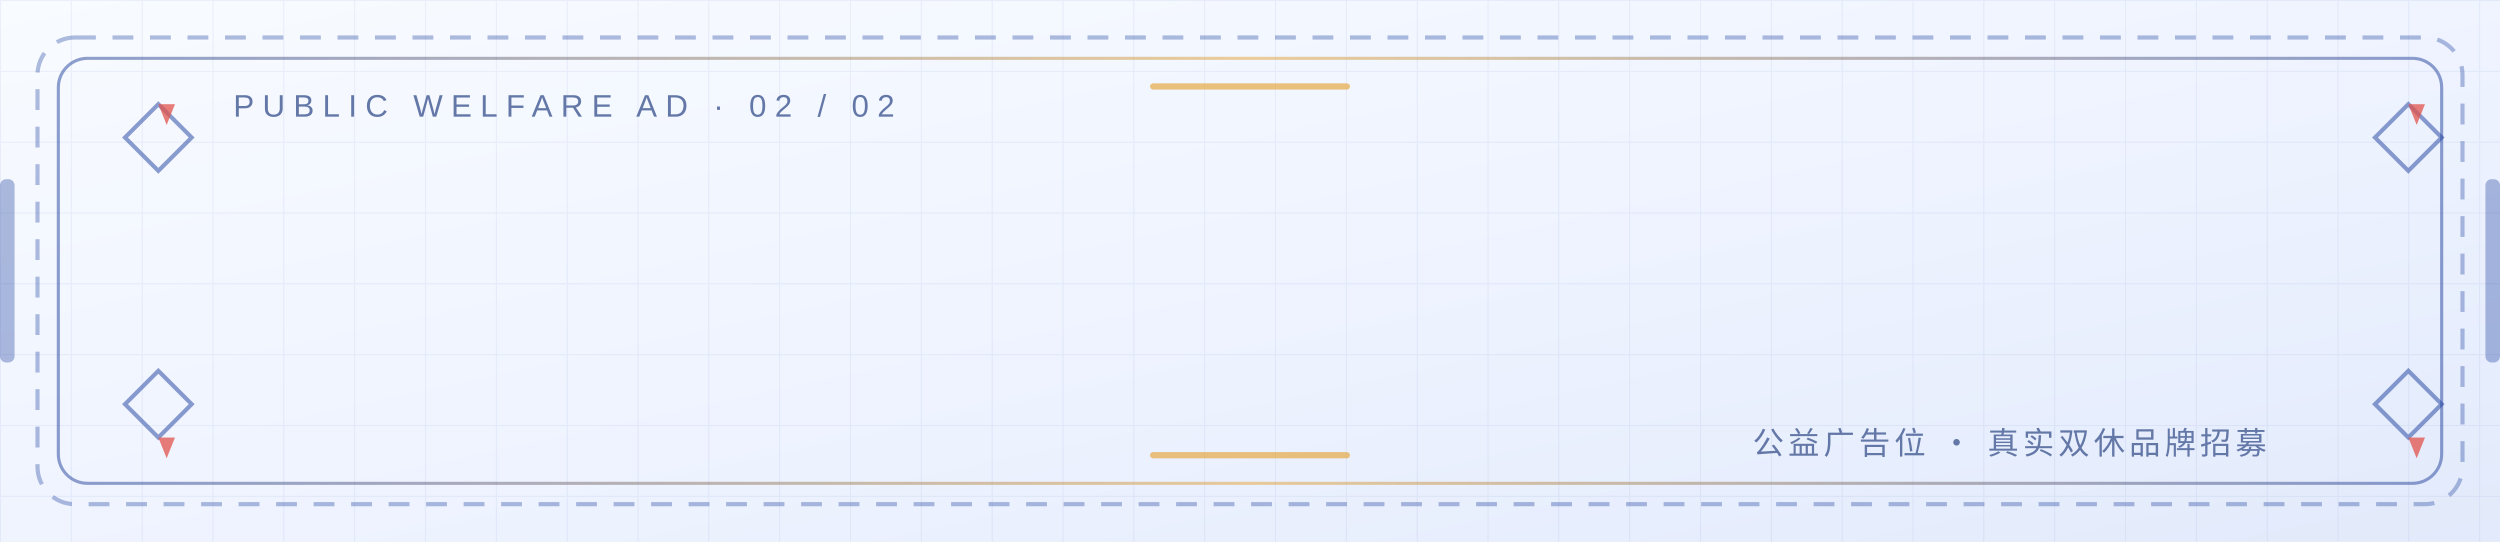
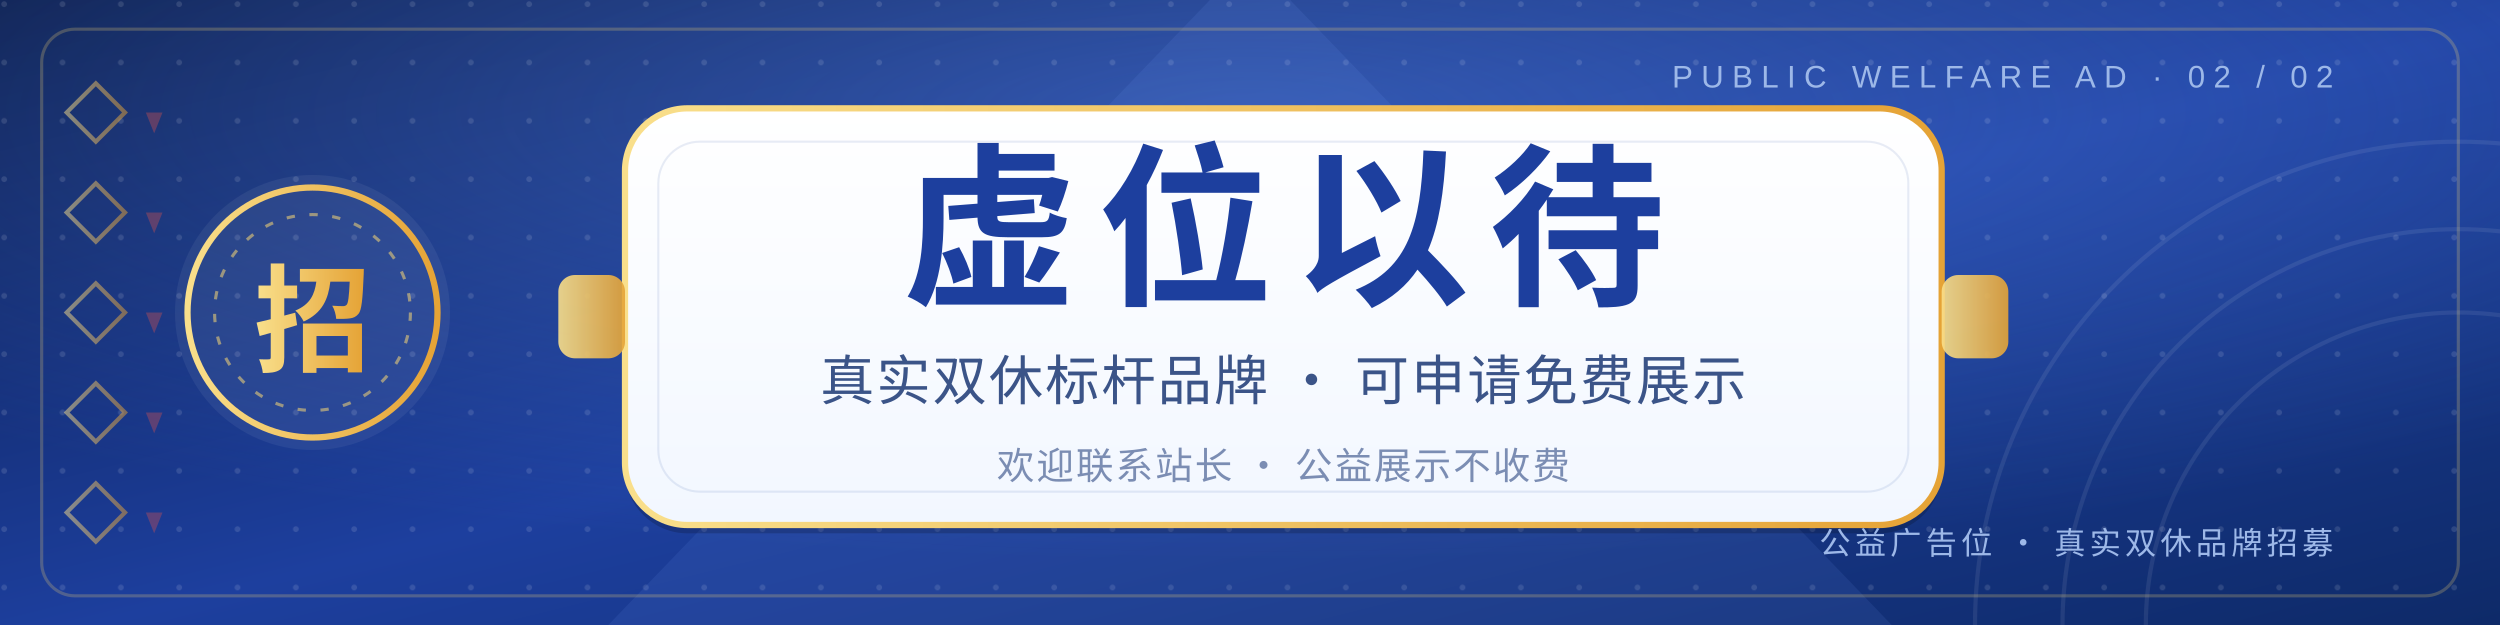
- <svg xmlns="http://www.w3.org/2000/svg" width="1200" height="260" viewBox="0 0 1200 260" role="img" aria-label="公益广告位 · 虚位以待 · 真实双休标杆品牌可申请免费展示">
+ <svg xmlns="http://www.w3.org/2000/svg" width="1200" height="300" viewBox="0 0 1200 300" role="img" aria-label="公益广告位 虚位以待 真实双休标杆品牌可申请免费展示 欢迎联系站长">
  <defs>
    <linearGradient id="rc-bg" x1="0" y1="0" x2="1" y2="1">
-       <stop offset="0" stop-color="#f8fbff" />
-       <stop offset="0.55" stop-color="#eef3ff" />
-       <stop offset="1" stop-color="#e2eafb" />
+       <stop offset="0" stop-color="#0a1b47" />
+       <stop offset="0.52" stop-color="#1d3f9e" />
+       <stop offset="1" stop-color="#0e2a68" />
    </linearGradient>
-     <linearGradient id="rc-line" x1="0" y1="0" x2="1" y2="0">
-       <stop offset="0" stop-color="#1d3f9e" />
-       <stop offset="0.5" stop-color="#e5a336" />
-       <stop offset="1" stop-color="#1d3f9e" />
+     <radialGradient id="rc-glow" cx="0.5" cy="0.18" r="0.72">
+       <stop offset="0" stop-color="#5b8cf5" stop-opacity="0.42" />
+       <stop offset="1" stop-color="#5b8cf5" stop-opacity="0" />
+     </radialGradient>
+     <linearGradient id="rc-gold" x1="0" y1="0" x2="1" y2="0">
+       <stop offset="0" stop-color="#f9df8b" />
+       <stop offset="1" stop-color="#e5a336" />
    </linearGradient>
-     <pattern id="rc-grid" width="34" height="34" patternUnits="userSpaceOnUse">
-       <path d="M34 0 L0 0 0 34" fill="none" stroke="#1d3f9e" stroke-opacity="0.06" stroke-width="1" />
+     <linearGradient id="rc-plate" x1="0" y1="0" x2="0" y2="1">
+       <stop offset="0" stop-color="#ffffff" />
+       <stop offset="1" stop-color="#f2f7ff" />
+     </linearGradient>
+     <pattern id="rc-dots" width="28" height="28" patternUnits="userSpaceOnUse">
+       <circle cx="2" cy="2" r="1.4" fill="#ffffff" opacity="0.12" />
    </pattern>
  </defs>
-   <rect width="1200" height="260" fill="url(#rc-bg)" />
-   <rect width="1200" height="260" fill="url(#rc-grid)" />
-   <rect x="18" y="18" width="1164" height="224" rx="18" fill="none" stroke="#1d3f9e" stroke-opacity="0.34" stroke-width="2" stroke-dasharray="10 8" />
-   <rect x="28" y="28" width="1144" height="204" rx="14" fill="none" stroke="url(#rc-line)" stroke-opacity="0.5" stroke-width="1.5" />
-   <g fill="none" stroke="#1d3f9e" stroke-opacity="0.5" stroke-width="2">
-     <path d="M60 66 l16 -16 16 16 -16 16 z" />
-     <path d="M1140 66 l16 -16 16 16 -16 16 z" />
-     <path d="M60 194 l16 -16 16 16 -16 16 z" />
-     <path d="M1140 194 l16 -16 16 16 -16 16 z" />
+   <rect width="1200" height="300" fill="url(#rc-bg)" />
+   <rect width="1200" height="300" fill="url(#rc-glow)" />
+   <rect width="1200" height="300" fill="url(#rc-dots)" />
+   <path d="M600 -20 L292 300 L908 300 Z" fill="#7ea6ff" opacity="0.10" />
+   <g fill="none" stroke="#ffffff" opacity="0.08" stroke-width="2">
+     <circle cx="1180" cy="300" r="150" />
+     <circle cx="1180" cy="300" r="190" />
+     <circle cx="1180" cy="300" r="232" />
  </g>
-   <g fill="#e2534b" opacity="0.75">
-     <path d="M76 50 l8 0 -4 10 z" />
-     <path d="M1156 50 l8 0 -4 10 z" />
-     <path d="M76 210 l8 0 -4 10 z" />
-     <path d="M1156 210 l8 0 -4 10 z" />
+   <g opacity="0.5" fill="none" stroke="url(#rc-gold)" stroke-width="2">
+     <path d="M46 40 l14 14 -14 14 -14 -14 z" />
+     <path d="M46 88 l14 14 -14 14 -14 -14 z" />
+     <path d="M46 136 l14 14 -14 14 -14 -14 z" />
+     <path d="M46 184 l14 14 -14 14 -14 -14 z" />
+     <path d="M46 232 l14 14 -14 14 -14 -14 z" />
  </g>
-   <g opacity="0.35" fill="#1d3f9e">
-     <rect x="0" y="86" width="7" height="88" rx="3" />
-     <rect x="1193" y="86" width="7" height="88" rx="3" />
+   <g opacity="0.34" fill="#e2534b">
+     <path d="M70 54 l8 0 -4 10 z" />
+     <path d="M70 102 l8 0 -4 10 z" />
+     <path d="M70 150 l8 0 -4 10 z" />
+     <path d="M70 198 l8 0 -4 10 z" />
+     <path d="M70 246 l8 0 -4 10 z" />
  </g>
-   <rect x="552" y="40" width="96" height="3" rx="1.5" fill="#e5a336" opacity="0.65" />
-   <rect x="552" y="217" width="96" height="3" rx="1.5" fill="#e5a336" opacity="0.65" />
-   <text x="112" y="56" font-family="Arial,sans-serif" font-size="15" fill="#6478a8" letter-spacing="4">PUBLIC WELFARE AD · 02 / 02</text>
-   <text x="1088" y="218" text-anchor="end" font-family="'Microsoft YaHei','PingFang SC','Noto Sans CJK SC',sans-serif" font-size="15" fill="#6478a8" letter-spacing="2">公益广告位 · 真实双休品牌招募</text>
+   <rect x="20" y="14" width="1160" height="272" rx="16" fill="none" stroke="#f7d774" stroke-opacity="0.24" stroke-width="1.5" />
+   <g transform="translate(150,150)">
+     <circle r="66" fill="#ffffff" opacity="0.06" />
+     <circle r="60" fill="none" stroke="url(#rc-gold)" stroke-width="3" />
+     <circle r="47" fill="none" stroke="#f7d774" stroke-opacity="0.55" stroke-width="1.5" stroke-dasharray="4 7" />
+     <text x="0" y="24" text-anchor="middle" font-family="'Microsoft YaHei','PingFang SC','Noto Sans CJK SC',sans-serif" font-size="56" font-weight="700" fill="url(#rc-gold)" letter-spacing="2">招</text>
+   </g>
+   <g>
+     <rect x="300" y="52" width="632" height="200" rx="30" fill="#000000" opacity="0.18" transform="translate(0,4)" />
+     <rect x="300" y="52" width="632" height="200" rx="30" fill="url(#rc-plate)" />
+     <rect x="300" y="52" width="632" height="200" rx="30" fill="none" stroke="url(#rc-gold)" stroke-width="3" />
+     <rect x="316" y="68" width="600" height="168" rx="20" fill="none" stroke="#1d3f9e" stroke-opacity="0.10" stroke-width="1" />
+     <rect x="268" y="132" width="32" height="40" rx="8" fill="url(#rc-gold)" opacity="0.9" />
+     <rect x="932" y="132" width="32" height="40" rx="8" fill="url(#rc-gold)" opacity="0.9" />
+   </g>
+   <text x="616" y="140" text-anchor="middle" font-family="'Microsoft YaHei','PingFang SC','Noto Sans CJK SC',sans-serif" font-size="84" font-weight="700" fill="#1d3f9e" letter-spacing="10">虚位以待</text>
+   <text x="616" y="192" text-anchor="middle" font-family="'Microsoft YaHei','PingFang SC','Noto Sans CJK SC',sans-serif" font-size="26" fill="#3b5488" letter-spacing="1">真实双休标杆品牌 · 可申请免费展示</text>
+   <text x="616" y="230" text-anchor="middle" font-family="'Microsoft YaHei','PingFang SC','Noto Sans CJK SC',sans-serif" font-size="18" fill="#7b8db3" letter-spacing="1">欢迎联系站长 · 公益展示不收费</text>
+   <text x="1120" y="42" text-anchor="end" font-family="Arial,sans-serif" font-size="15" fill="#9db8e8" letter-spacing="4">PUBLIC WELFARE AD · 02 / 02</text>
+   <text x="1120" y="266" text-anchor="end" font-family="'Microsoft YaHei','PingFang SC','Noto Sans CJK SC',sans-serif" font-size="15" fill="#9db8e8" letter-spacing="2">公益广告位 · 真实双休品牌招募</text>
</svg>
